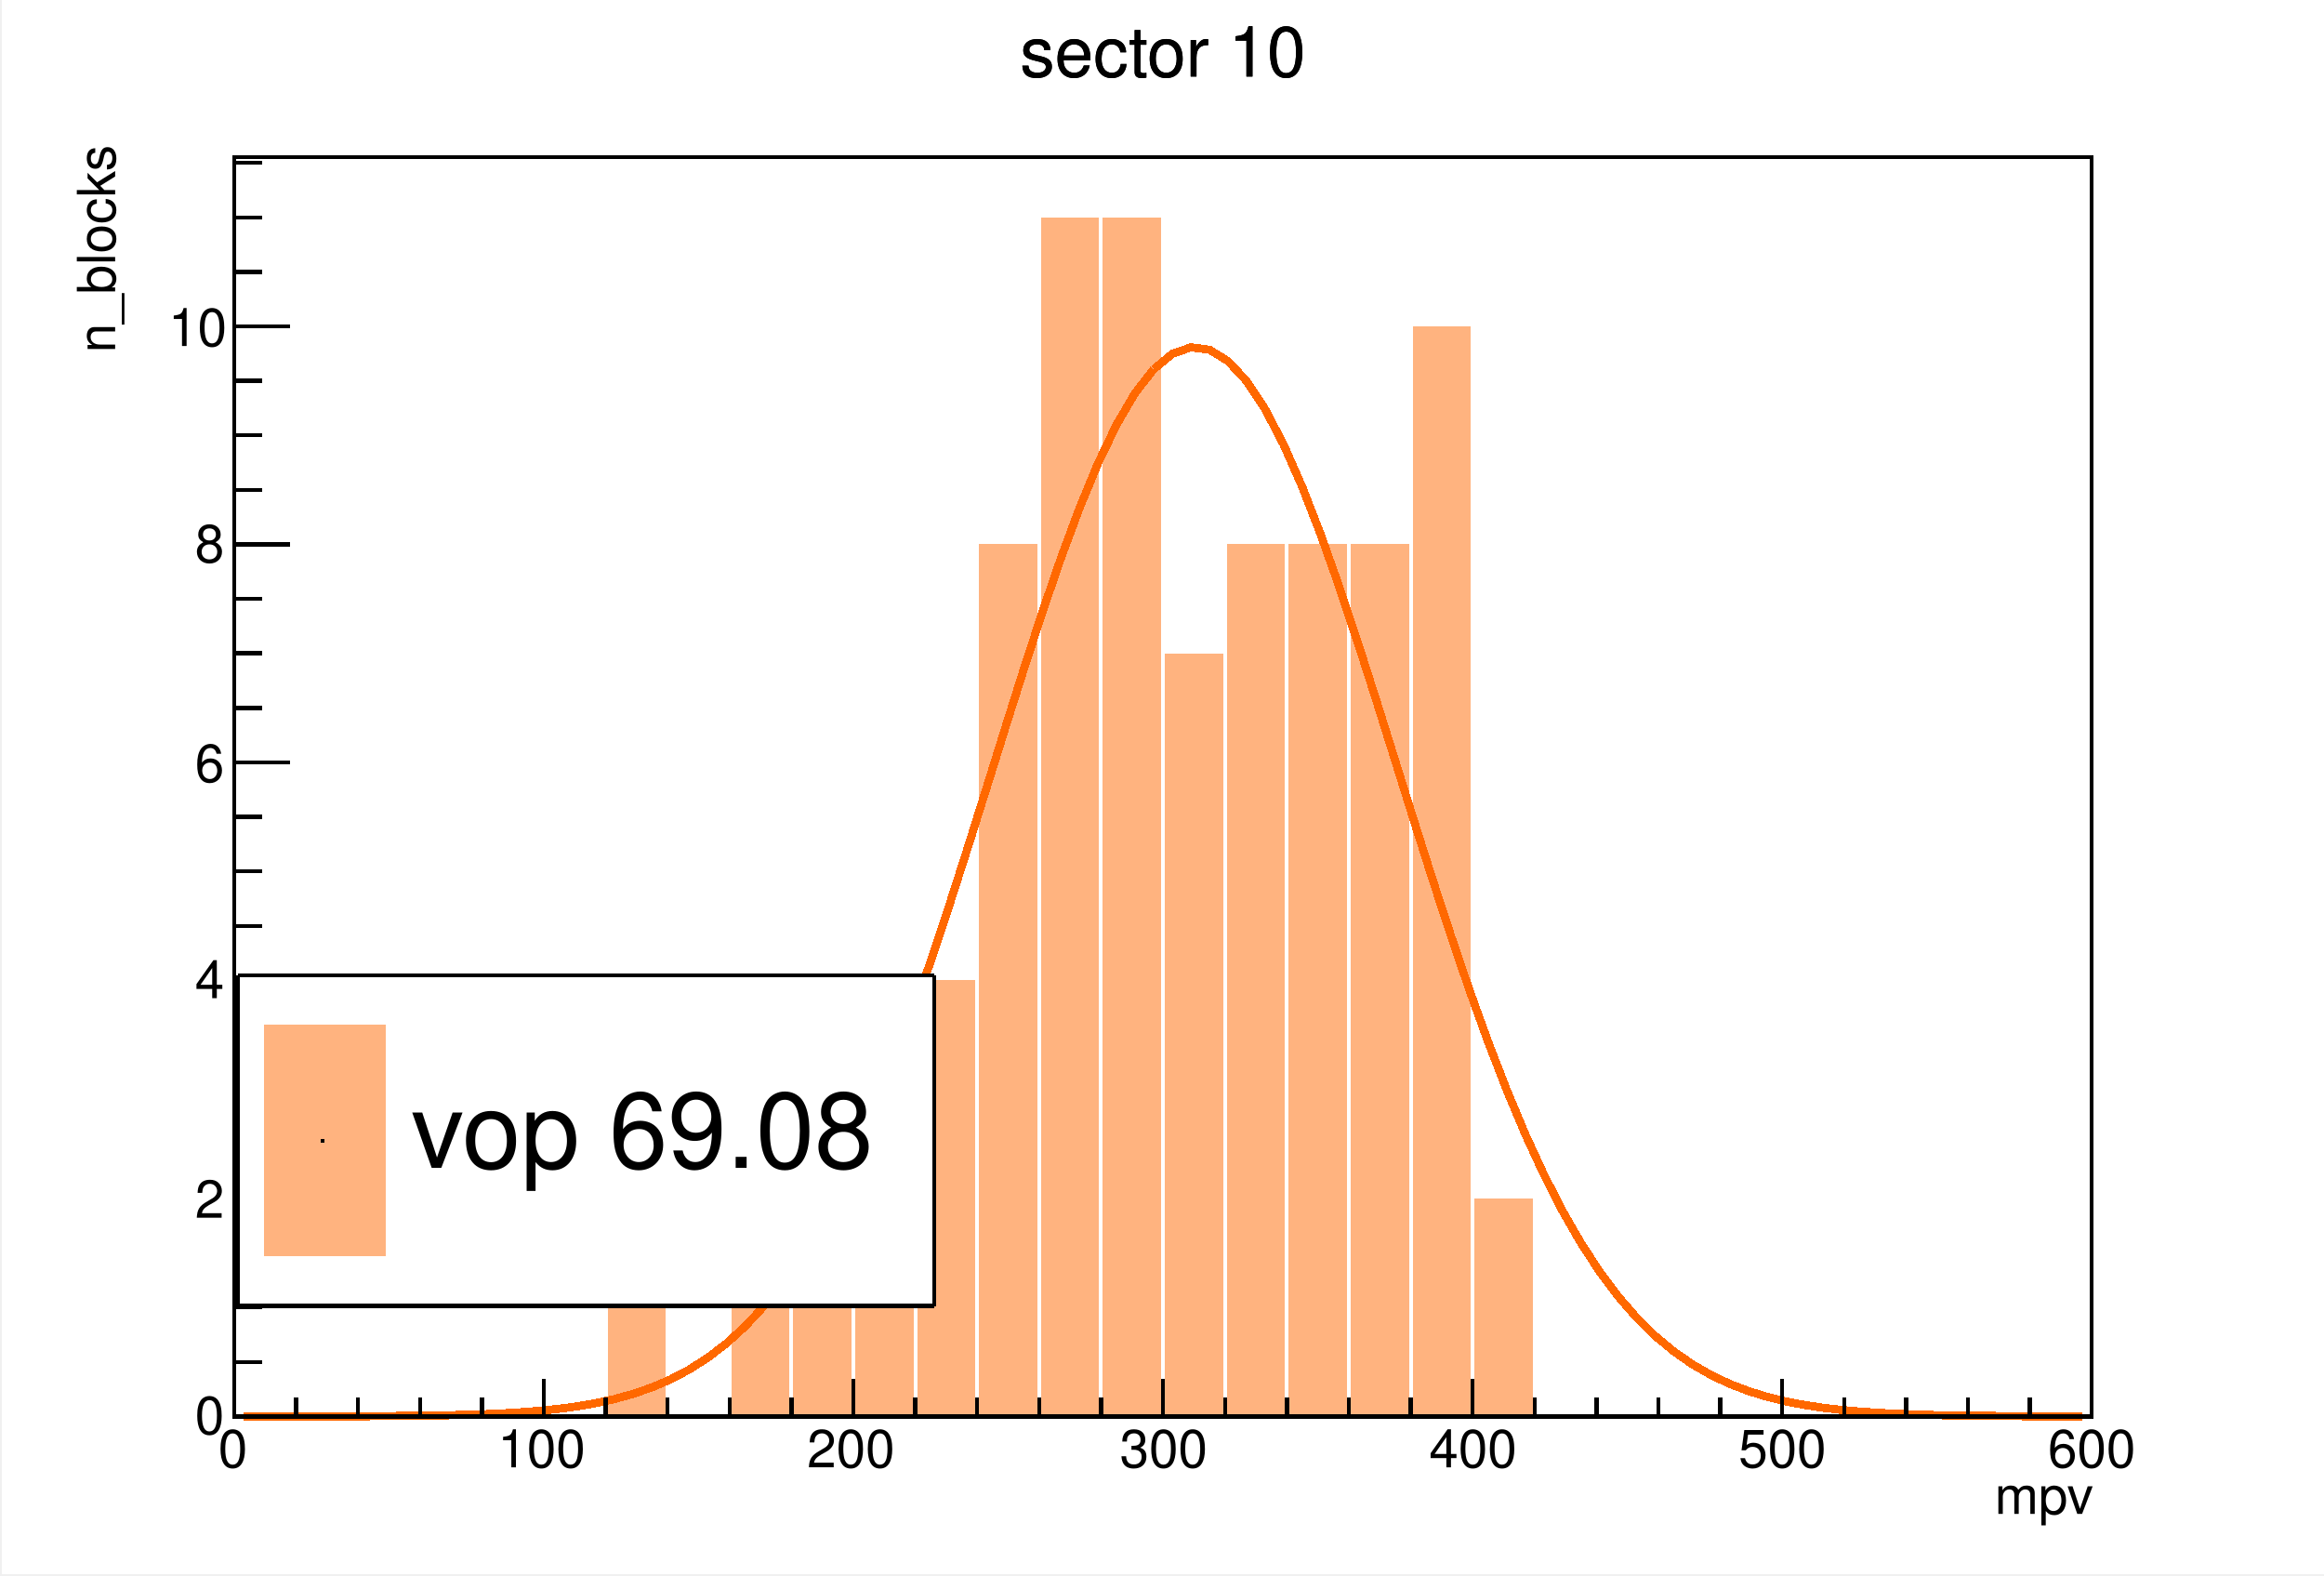
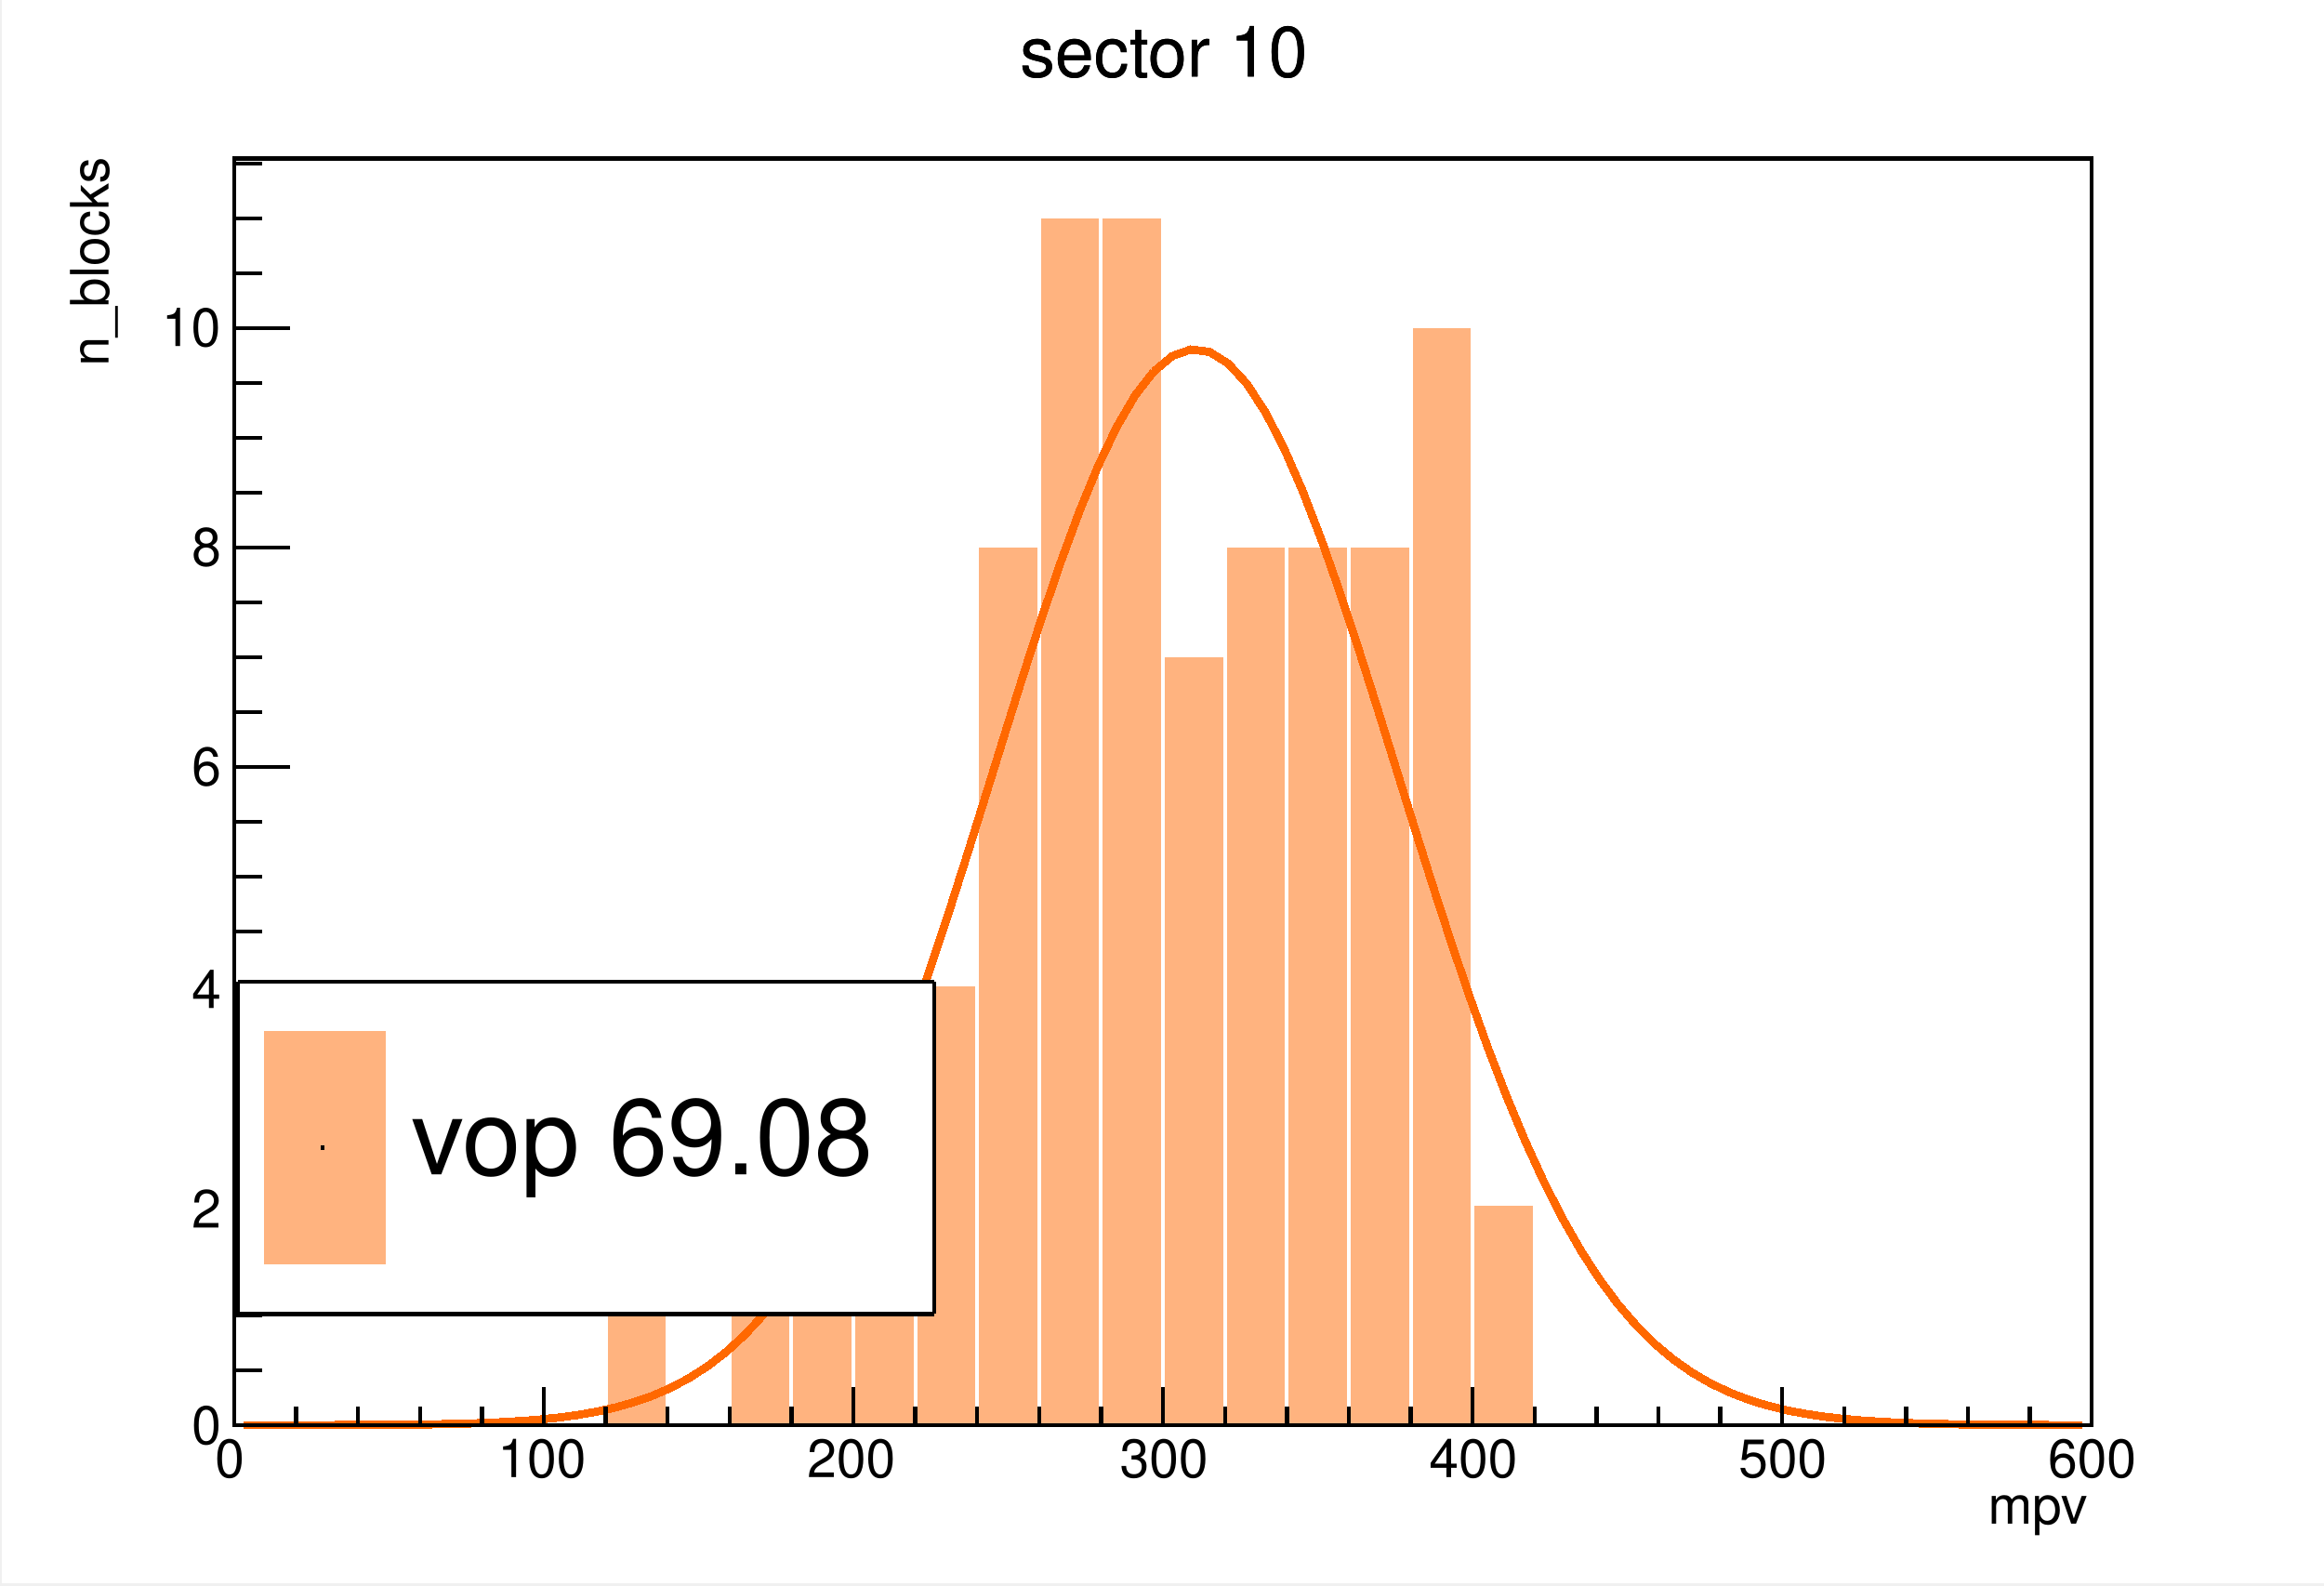
- <svg xmlns="http://www.w3.org/2000/svg" width="567.429" height="384.68" viewBox="0 0 567.429 384.68" shape-rendering="crispEdges">
+ <svg xmlns="http://www.w3.org/2000/svg" width="567.429" height="387.116" viewBox="0 0 567.429 387.116" shape-rendering="crispEdges">
  <defs>
</defs>
-   <rect x="0.5" y="0" width="566.929" height="384.18" fill="white" />
-   <rect x="57.193" y="38.418" width="453.543" height="307.344" fill="white" />
-   <rect x="57.193" y="38.418" width="453.543" height="307.344" fill="none" stroke="black" />
-   <path d="M57.193,345.762h 453.543" fill="none" stroke="#000099" />
-   <path d="M57.193,345.762h 453.543" fill="none" stroke="black" />
-   <path d="M57.193,336.541v 9.22" fill="none" stroke="black" />
-   <path d="M72.311,341.152v 4.61" fill="none" stroke="black" />
-   <path d="M87.429,341.152v 4.61" fill="none" stroke="black" />
-   <path d="M102.547,341.152v 4.61" fill="none" stroke="black" />
-   <path d="M117.665,341.152v 4.61" fill="none" stroke="black" />
-   <path d="M132.783,336.541v 9.22" fill="none" stroke="black" />
-   <path d="M147.902,341.152v 4.61" fill="none" stroke="black" />
-   <path d="M163.02,341.152v 4.61" fill="none" stroke="black" />
-   <path d="M178.138,341.152v 4.61" fill="none" stroke="black" />
-   <path d="M193.256,341.152v 4.61" fill="none" stroke="black" />
-   <path d="M208.374,336.541v 9.22" fill="none" stroke="black" />
-   <path d="M223.492,341.152v 4.61" fill="none" stroke="black" />
-   <path d="M238.61,341.152v 4.61" fill="none" stroke="black" />
-   <path d="M253.728,341.152v 4.61" fill="none" stroke="black" />
-   <path d="M268.846,341.152v 4.61" fill="none" stroke="black" />
-   <path d="M283.965,336.541v 9.22" fill="none" stroke="black" />
-   <path d="M299.083,341.152v 4.61" fill="none" stroke="black" />
-   <path d="M314.201,341.152v 4.61" fill="none" stroke="black" />
-   <path d="M329.319,341.152v 4.61" fill="none" stroke="black" />
-   <path d="M344.437,341.152v 4.61" fill="none" stroke="black" />
-   <path d="M359.555,336.541v 9.22" fill="none" stroke="black" />
-   <path d="M374.673,341.152v 4.61" fill="none" stroke="black" />
-   <path d="M389.791,341.152v 4.61" fill="none" stroke="black" />
-   <path d="M404.909,341.152v 4.61" fill="none" stroke="black" />
-   <path d="M420.028,341.152v 4.61" fill="none" stroke="black" />
-   <path d="M435.146,336.541v 9.22" fill="none" stroke="black" />
-   <path d="M450.264,341.152v 4.61" fill="none" stroke="black" />
-   <path d="M465.382,341.152v 4.61" fill="none" stroke="black" />
-   <path d="M480.5,341.152v 4.61" fill="none" stroke="black" />
-   <path d="M495.618,341.152v 4.61" fill="none" stroke="black" />
-   <path d="M510.736,336.541v 9.22" fill="none" stroke="black" />
-   <text xml:space="preserve" x="53.294" y="358.189" fill="black" font-size="12.836" font-family="Helvetica">0</text>
-   <text xml:space="preserve" x="121.521" y="358.189" fill="black" font-size="12.836" font-family="Helvetica">100</text>
-   <text xml:space="preserve" x="197.057" y="358.189" fill="black" font-size="12.836" font-family="Helvetica">200</text>
-   <text xml:space="preserve" x="273.406" y="358.189" fill="black" font-size="12.836" font-family="Helvetica">300</text>
-   <text xml:space="preserve" x="348.942" y="358.189" fill="black" font-size="12.836" font-family="Helvetica">400</text>
-   <text xml:space="preserve" x="424.479" y="358.189" fill="black" font-size="12.836" font-family="Helvetica">500</text>
-   <text xml:space="preserve" x="500.015" y="358.189" fill="black" font-size="12.836" font-family="Helvetica">600</text>
-   <text xml:space="preserve" x="487.019" y="369.56" fill="black" font-size="12.836" font-family="Helvetica">mpv</text>
-   <path d="M57.193,345.762v -307.344" fill="none" stroke="black" />
-   <path d="M70.799,345.762h -13.606" fill="none" stroke="black" />
-   <path d="M63.996,332.457h -6.803" fill="none" stroke="black" />
-   <path d="M63.996,319.152h -6.803" fill="none" stroke="black" />
-   <path d="M63.996,305.847h -6.803" fill="none" stroke="black" />
-   <path d="M70.799,292.542h -13.606" fill="none" stroke="black" />
-   <path d="M63.996,279.237h -6.803" fill="none" stroke="black" />
-   <path d="M63.996,265.932h -6.803" fill="none" stroke="black" />
-   <path d="M63.996,252.627h -6.803" fill="none" stroke="black" />
-   <path d="M70.799,239.322h -13.606" fill="none" stroke="black" />
-   <path d="M63.996,226.017h -6.803" fill="none" stroke="black" />
-   <path d="M63.996,212.713h -6.803" fill="none" stroke="black" />
-   <path d="M63.996,199.408h -6.803" fill="none" stroke="black" />
-   <path d="M70.799,186.103h -13.606" fill="none" stroke="black" />
-   <path d="M63.996,172.798h -6.803" fill="none" stroke="black" />
-   <path d="M63.996,159.493h -6.803" fill="none" stroke="black" />
-   <path d="M63.996,146.188h -6.803" fill="none" stroke="black" />
-   <path d="M70.799,132.883h -13.606" fill="none" stroke="black" />
-   <path d="M63.996,119.578h -6.803" fill="none" stroke="black" />
-   <path d="M63.996,106.273h -6.803" fill="none" stroke="black" />
-   <path d="M63.996,92.968h -6.803" fill="none" stroke="black" />
-   <path d="M70.799,79.663h -13.606" fill="none" stroke="black" />
-   <path d="M70.799,79.663h -13.606" fill="none" stroke="black" />
-   <path d="M63.996,66.358h -6.803" fill="none" stroke="black" />
-   <path d="M63.996,53.053h -6.803" fill="none" stroke="black" />
-   <path d="M63.996,39.748h -6.803" fill="none" stroke="black" />
-   <text xml:space="preserve" x="47.609" y="350.067" fill="black" font-size="12.836" font-family="Helvetica">0</text>
-   <text xml:space="preserve" x="47.609" y="297.272" fill="black" font-size="12.836" font-family="Helvetica">2</text>
-   <text xml:space="preserve" x="47.609" y="243.666" fill="black" font-size="12.836" font-family="Helvetica">4</text>
-   <text xml:space="preserve" x="47.609" y="190.872" fill="black" font-size="12.836" font-family="Helvetica">6</text>
-   <text xml:space="preserve" x="47.609" y="137.265" fill="black" font-size="12.836" font-family="Helvetica">8</text>
-   <text xml:space="preserve" x="41.111" y="84.471" fill="black" font-size="12.836" font-family="Helvetica">10</text>
-   <g transform="rotate(-90,28.1155,86.0953)">
-     <text xml:space="preserve" x="28.116" y="86.095" fill="black" font-size="12.836" font-family="Helvetica">n_blocks</text>
+   <rect x="0.5" y="0" width="566.929" height="386.616" fill="white" />
+   <rect x="57.193" y="38.662" width="453.543" height="309.293" fill="white" />
+   <rect x="57.193" y="38.662" width="453.543" height="309.293" fill="none" stroke="black" />
+   <path d="M57.193,347.955h 453.543" fill="none" stroke="#000099" />
+   <path d="M57.193,347.955h 453.543" fill="none" stroke="black" />
+   <path d="M57.193,338.676v 9.279" fill="none" stroke="black" />
+   <path d="M72.311,343.315v 4.639" fill="none" stroke="black" />
+   <path d="M87.429,343.315v 4.639" fill="none" stroke="black" />
+   <path d="M102.547,343.315v 4.639" fill="none" stroke="black" />
+   <path d="M117.665,343.315v 4.639" fill="none" stroke="black" />
+   <path d="M132.783,338.676v 9.279" fill="none" stroke="black" />
+   <path d="M147.902,343.315v 4.639" fill="none" stroke="black" />
+   <path d="M163.02,343.315v 4.639" fill="none" stroke="black" />
+   <path d="M178.138,343.315v 4.639" fill="none" stroke="black" />
+   <path d="M193.256,343.315v 4.639" fill="none" stroke="black" />
+   <path d="M208.374,338.676v 9.279" fill="none" stroke="black" />
+   <path d="M223.492,343.315v 4.639" fill="none" stroke="black" />
+   <path d="M238.61,343.315v 4.639" fill="none" stroke="black" />
+   <path d="M253.728,343.315v 4.639" fill="none" stroke="black" />
+   <path d="M268.846,343.315v 4.639" fill="none" stroke="black" />
+   <path d="M283.965,338.676v 9.279" fill="none" stroke="black" />
+   <path d="M299.083,343.315v 4.639" fill="none" stroke="black" />
+   <path d="M314.201,343.315v 4.639" fill="none" stroke="black" />
+   <path d="M329.319,343.315v 4.639" fill="none" stroke="black" />
+   <path d="M344.437,343.315v 4.639" fill="none" stroke="black" />
+   <path d="M359.555,338.676v 9.279" fill="none" stroke="black" />
+   <path d="M374.673,343.315v 4.639" fill="none" stroke="black" />
+   <path d="M389.791,343.315v 4.639" fill="none" stroke="black" />
+   <path d="M404.909,343.315v 4.639" fill="none" stroke="black" />
+   <path d="M420.028,343.315v 4.639" fill="none" stroke="black" />
+   <path d="M435.146,338.676v 9.279" fill="none" stroke="black" />
+   <path d="M450.264,343.315v 4.639" fill="none" stroke="black" />
+   <path d="M465.382,343.315v 4.639" fill="none" stroke="black" />
+   <path d="M480.5,343.315v 4.639" fill="none" stroke="black" />
+   <path d="M495.618,343.315v 4.639" fill="none" stroke="black" />
+   <path d="M510.736,338.676v 9.279" fill="none" stroke="black" />
+   <text xml:space="preserve" x="52.482" y="360.625" fill="black" font-size="12.914" font-family="Helvetica">0</text>
+   <text xml:space="preserve" x="121.521" y="360.625" fill="black" font-size="12.914" font-family="Helvetica">100</text>
+   <text xml:space="preserve" x="197.057" y="360.625" fill="black" font-size="12.914" font-family="Helvetica">200</text>
+   <text xml:space="preserve" x="273.406" y="360.625" fill="black" font-size="12.914" font-family="Helvetica">300</text>
+   <text xml:space="preserve" x="348.942" y="360.625" fill="black" font-size="12.914" font-family="Helvetica">400</text>
+   <text xml:space="preserve" x="424.479" y="360.625" fill="black" font-size="12.914" font-family="Helvetica">500</text>
+   <text xml:space="preserve" x="500.015" y="360.625" fill="black" font-size="12.914" font-family="Helvetica">600</text>
+   <text xml:space="preserve" x="485.395" y="371.996" fill="black" font-size="12.914" font-family="Helvetica">mpv</text>
+   <path d="M57.193,347.955v -309.293" fill="none" stroke="black" />
+   <path d="M70.799,347.955h -13.606" fill="none" stroke="black" />
+   <path d="M63.996,334.565h -6.803" fill="none" stroke="black" />
+   <path d="M63.996,321.176h -6.803" fill="none" stroke="black" />
+   <path d="M63.996,307.787h -6.803" fill="none" stroke="black" />
+   <path d="M70.799,294.398h -13.606" fill="none" stroke="black" />
+   <path d="M63.996,281.008h -6.803" fill="none" stroke="black" />
+   <path d="M63.996,267.619h -6.803" fill="none" stroke="black" />
+   <path d="M63.996,254.23h -6.803" fill="none" stroke="black" />
+   <path d="M70.799,240.84h -13.606" fill="none" stroke="black" />
+   <path d="M63.996,227.451h -6.803" fill="none" stroke="black" />
+   <path d="M63.996,214.062h -6.803" fill="none" stroke="black" />
+   <path d="M63.996,200.672h -6.803" fill="none" stroke="black" />
+   <path d="M70.799,187.283h -13.606" fill="none" stroke="black" />
+   <path d="M63.996,173.894h -6.803" fill="none" stroke="black" />
+   <path d="M63.996,160.504h -6.803" fill="none" stroke="black" />
+   <path d="M63.996,147.115h -6.803" fill="none" stroke="black" />
+   <path d="M70.799,133.726h -13.606" fill="none" stroke="black" />
+   <path d="M63.996,120.336h -6.803" fill="none" stroke="black" />
+   <path d="M63.996,106.947h -6.803" fill="none" stroke="black" />
+   <path d="M63.996,93.558h -6.803" fill="none" stroke="black" />
+   <path d="M70.799,80.168h -13.606" fill="none" stroke="black" />
+   <path d="M70.799,80.168h -13.606" fill="none" stroke="black" />
+   <path d="M63.996,66.779h -6.803" fill="none" stroke="black" />
+   <path d="M63.996,53.39h -6.803" fill="none" stroke="black" />
+   <path d="M63.996,40.001h -6.803" fill="none" stroke="black" />
+   <text xml:space="preserve" x="46.797" y="352.503" fill="black" font-size="12.914" font-family="Helvetica">0</text>
+   <text xml:space="preserve" x="46.797" y="299.709" fill="black" font-size="12.914" font-family="Helvetica">2</text>
+   <text xml:space="preserve" x="46.797" y="246.102" fill="black" font-size="12.914" font-family="Helvetica">4</text>
+   <text xml:space="preserve" x="46.797" y="191.684" fill="black" font-size="12.914" font-family="Helvetica">6</text>
+   <text xml:space="preserve" x="46.797" y="138.077" fill="black" font-size="12.914" font-family="Helvetica">8</text>
+   <text xml:space="preserve" x="39.486" y="84.471" fill="black" font-size="12.914" font-family="Helvetica">10</text>
+   <g transform="rotate(-90,26.491,89.3441)">
+     <text xml:space="preserve" x="26.491" y="89.344" fill="black" font-size="12.914" font-family="Helvetica">n_blocks</text>
  </g>
-   <text xml:space="preserve" x="249.039" y="18.681" fill="black" font-size="16.977" font-family="Helvetica">sector 10</text>
-   <rect x="57.647" y="345.762" width="14.211" height="0" fill="#ff6800" fill-opacity="0.50" stroke-opacity="0.50" />
-   <rect x="72.765" y="345.762" width="14.211" height="0" fill="#ff6800" fill-opacity="0.50" stroke-opacity="0.50" />
-   <rect x="87.883" y="345.762" width="14.211" height="0" fill="#ff6800" fill-opacity="0.50" stroke-opacity="0.50" />
-   <rect x="103.001" y="345.762" width="14.211" height="0" fill="#ff6800" fill-opacity="0.50" stroke-opacity="0.50" />
-   <rect x="118.119" y="345.762" width="14.211" height="0" fill="#ff6800" fill-opacity="0.50" stroke-opacity="0.50" />
-   <rect x="133.237" y="345.762" width="14.211" height="0" fill="#ff6800" fill-opacity="0.50" stroke-opacity="0.50" />
-   <rect x="148.355" y="319.152" width="14.211" height="26.61" fill="#ff6800" fill-opacity="0.50" stroke-opacity="0.50" />
-   <rect x="163.473" y="345.762" width="14.211" height="0" fill="#ff6800" fill-opacity="0.50" stroke-opacity="0.50" />
-   <rect x="178.591" y="319.152" width="14.211" height="26.61" fill="#ff6800" fill-opacity="0.50" stroke-opacity="0.50" />
-   <rect x="193.709" y="319.152" width="14.211" height="26.61" fill="#ff6800" fill-opacity="0.50" stroke-opacity="0.50" />
-   <rect x="208.828" y="239.322" width="14.211" height="106.439" fill="#ff6800" fill-opacity="0.50" stroke-opacity="0.50" />
-   <rect x="223.946" y="239.322" width="14.211" height="106.439" fill="#ff6800" fill-opacity="0.50" stroke-opacity="0.50" />
-   <rect x="239.064" y="132.883" width="14.211" height="212.879" fill="#ff6800" fill-opacity="0.50" stroke-opacity="0.50" />
-   <rect x="254.182" y="53.053" width="14.211" height="292.708" fill="#ff6800" fill-opacity="0.50" stroke-opacity="0.50" />
-   <rect x="269.3" y="53.053" width="14.211" height="292.708" fill="#ff6800" fill-opacity="0.50" stroke-opacity="0.50" />
-   <rect x="284.418" y="159.493" width="14.211" height="186.269" fill="#ff6800" fill-opacity="0.50" stroke-opacity="0.50" />
-   <rect x="299.536" y="132.883" width="14.211" height="212.879" fill="#ff6800" fill-opacity="0.50" stroke-opacity="0.50" />
-   <rect x="314.654" y="132.883" width="14.211" height="212.879" fill="#ff6800" fill-opacity="0.50" stroke-opacity="0.50" />
-   <rect x="329.772" y="132.883" width="14.211" height="212.879" fill="#ff6800" fill-opacity="0.50" stroke-opacity="0.50" />
-   <rect x="344.891" y="79.663" width="14.211" height="266.099" fill="#ff6800" fill-opacity="0.50" stroke-opacity="0.50" />
-   <rect x="360.009" y="292.542" width="14.211" height="53.22" fill="#ff6800" fill-opacity="0.50" stroke-opacity="0.50" />
-   <rect x="375.127" y="345.762" width="14.211" height="0" fill="#ff6800" fill-opacity="0.50" stroke-opacity="0.50" />
-   <rect x="390.245" y="345.762" width="14.211" height="0" fill="#ff6800" fill-opacity="0.50" stroke-opacity="0.50" />
-   <rect x="405.363" y="345.762" width="14.211" height="0" fill="#ff6800" fill-opacity="0.50" stroke-opacity="0.50" />
-   <rect x="420.481" y="345.762" width="14.211" height="0" fill="#ff6800" fill-opacity="0.50" stroke-opacity="0.50" />
-   <rect x="435.599" y="345.762" width="14.211" height="0" fill="#ff6800" fill-opacity="0.50" stroke-opacity="0.50" />
-   <rect x="450.717" y="345.762" width="14.211" height="0" fill="#ff6800" fill-opacity="0.50" stroke-opacity="0.50" />
-   <rect x="465.835" y="345.762" width="14.211" height="0" fill="#ff6800" fill-opacity="0.50" stroke-opacity="0.50" />
-   <rect x="480.954" y="345.762" width="14.211" height="0" fill="#ff6800" fill-opacity="0.50" stroke-opacity="0.50" />
-   <rect x="496.072" y="345.762" width="14.211" height="0" fill="#ff6800" fill-opacity="0.50" stroke-opacity="0.50" />
-   <path d="M59.461,345.762h 18.142l 4.535, -0.032l 4.535, -0.015l 4.535, -0.021l 4.535, -0.03l 4.535, -0.043l 4.535, -0.06l 4.535, -0.083l 4.535, -0.113l 4.535, -0.153l 4.535, -0.206l 4.535,  -0.275l 4.535, -0.362l 4.535, -0.474l 4.535, -0.614l 4.535, -0.789l 4.535, -1.003l 4.535, -1.264l 4.535, -1.578l 4.535, -1.951l 4.535, -2.389l 4.535, -2.896l 4.535, -3.478l 4.535, -4.134l 4.535,  -4.866l 4.535, -5.669l 4.535, -6.536l 4.535, -7.456l 4.535, -8.416l 4.535, -9.394l 4.535, -10.369l 4.535, -11.313l 4.535, -12.196l 4.535, -12.984l 4.535, -13.645l 4.535, -14.143l 4.535, -14.446l 4.535,  -14.526l 4.535, -14.358l 4.535, -13.924l 4.535, -13.214l 4.535, -12.227l 4.535, -10.971l 4.535, -9.464l 4.535, -7.733l 4.535, -5.815" fill="none" stroke="#ff6800" stroke-width="2" />
-   <path d="M281.697,90.131l 4.535, -3.754l 4.535, -1.599l 4.535, 0.596l 4.535, 2.776l 4.535, 4.887l 4.535, 6.876l 4.535, 8.697l 4.535, 10.311l 4.535, 11.684l 4.535, 12.796l 4.535, 13.633l 4.535, 14.193l  4.535, 14.481l 4.535, 14.512l 4.535, 14.308l 4.535, 13.895l 4.535, 13.305l 4.535, 12.571l 4.535, 11.727l 4.535, 10.807l 4.535, 9.843l 4.535, 8.862l 4.535, 7.892l 4.535, 6.951l 4.535, 6.058l 4.535, 5.225l  4.535, 4.46l 4.535, 3.769l 4.535, 3.153l 4.535, 2.612l 4.535, 2.143l 4.535, 1.741l 4.535, 1.401l 4.535, 1.117l 4.535, 0.882l 4.535, 0.69l 4.535, 0.534l 4.535, 0.41l 4.535, 0.312l 4.535,  0.235l 4.535, 0.176l 4.535, 0.13l 4.535, 0.095l 4.535, 0.069l 4.535, 0.05l 4.535, 0.036l 4.535, 0.025l 4.535, 0.018l 4.535, 0.038" fill="none" stroke="#ff6800" stroke-width="2" />
-   <path d="M503.933,345.762h 4.535" fill="none" stroke="#ff6800" stroke-width="2" />
-   <path d="M57.193,345.762h 453.543" fill="none" stroke="black" />
-   <path d="M57.193,336.541v 9.22" fill="none" stroke="black" />
-   <path d="M72.311,341.152v 4.61" fill="none" stroke="black" />
-   <path d="M87.429,341.152v 4.61" fill="none" stroke="black" />
-   <path d="M102.547,341.152v 4.61" fill="none" stroke="black" />
-   <path d="M117.665,341.152v 4.61" fill="none" stroke="black" />
-   <path d="M132.783,336.541v 9.22" fill="none" stroke="black" />
-   <path d="M147.902,341.152v 4.61" fill="none" stroke="black" />
-   <path d="M163.02,341.152v 4.61" fill="none" stroke="black" />
-   <path d="M178.138,341.152v 4.61" fill="none" stroke="black" />
-   <path d="M193.256,341.152v 4.61" fill="none" stroke="black" />
-   <path d="M208.374,336.541v 9.22" fill="none" stroke="black" />
-   <path d="M223.492,341.152v 4.61" fill="none" stroke="black" />
-   <path d="M238.61,341.152v 4.61" fill="none" stroke="black" />
-   <path d="M253.728,341.152v 4.61" fill="none" stroke="black" />
-   <path d="M268.846,341.152v 4.61" fill="none" stroke="black" />
-   <path d="M283.965,336.541v 9.22" fill="none" stroke="black" />
-   <path d="M299.083,341.152v 4.61" fill="none" stroke="black" />
-   <path d="M314.201,341.152v 4.61" fill="none" stroke="black" />
-   <path d="M329.319,341.152v 4.61" fill="none" stroke="black" />
-   <path d="M344.437,341.152v 4.61" fill="none" stroke="black" />
-   <path d="M359.555,336.541v 9.22" fill="none" stroke="black" />
-   <path d="M374.673,341.152v 4.61" fill="none" stroke="black" />
-   <path d="M389.791,341.152v 4.61" fill="none" stroke="black" />
-   <path d="M404.909,341.152v 4.61" fill="none" stroke="black" />
-   <path d="M420.028,341.152v 4.61" fill="none" stroke="black" />
-   <path d="M435.146,336.541v 9.22" fill="none" stroke="black" />
-   <path d="M450.264,341.152v 4.61" fill="none" stroke="black" />
-   <path d="M465.382,341.152v 4.61" fill="none" stroke="black" />
-   <path d="M480.5,341.152v 4.61" fill="none" stroke="black" />
-   <path d="M495.618,341.152v 4.61" fill="none" stroke="black" />
-   <path d="M510.736,336.541v 9.22" fill="none" stroke="black" />
-   <path d="M57.193,345.762v -307.344" fill="none" stroke="black" />
-   <path d="M70.799,345.762h -13.606" fill="none" stroke="black" />
-   <path d="M63.996,332.457h -6.803" fill="none" stroke="black" />
-   <path d="M63.996,319.152h -6.803" fill="none" stroke="black" />
-   <path d="M63.996,305.847h -6.803" fill="none" stroke="black" />
-   <path d="M70.799,292.542h -13.606" fill="none" stroke="black" />
-   <path d="M63.996,279.237h -6.803" fill="none" stroke="black" />
-   <path d="M63.996,265.932h -6.803" fill="none" stroke="black" />
-   <path d="M63.996,252.627h -6.803" fill="none" stroke="black" />
-   <path d="M70.799,239.322h -13.606" fill="none" stroke="black" />
-   <path d="M63.996,226.017h -6.803" fill="none" stroke="black" />
-   <path d="M63.996,212.713h -6.803" fill="none" stroke="black" />
-   <path d="M63.996,199.408h -6.803" fill="none" stroke="black" />
-   <path d="M70.799,186.103h -13.606" fill="none" stroke="black" />
-   <path d="M63.996,172.798h -6.803" fill="none" stroke="black" />
-   <path d="M63.996,159.493h -6.803" fill="none" stroke="black" />
-   <path d="M63.996,146.188h -6.803" fill="none" stroke="black" />
-   <path d="M70.799,132.883h -13.606" fill="none" stroke="black" />
-   <path d="M63.996,119.578h -6.803" fill="none" stroke="black" />
-   <path d="M63.996,106.273h -6.803" fill="none" stroke="black" />
-   <path d="M63.996,92.968h -6.803" fill="none" stroke="black" />
-   <path d="M70.799,79.663h -13.606" fill="none" stroke="black" />
-   <path d="M70.799,79.663h -13.606" fill="none" stroke="black" />
-   <path d="M63.996,66.358h -6.803" fill="none" stroke="black" />
-   <path d="M63.996,53.053h -6.803" fill="none" stroke="black" />
-   <path d="M63.996,39.748h -6.803" fill="none" stroke="black" />
-   <rect x="58.014" y="238.11" width="170.079" height="80.678" fill="white" />
-   <path d="M58.014,318.787h 170.079" fill="none" stroke="black" />
-   <path d="M228.093,318.787v -80.678" fill="none" stroke="black" />
-   <path d="M228.093,238.11h -170.079" fill="none" stroke="black" />
-   <path d="M58.014,238.11v 80.678" fill="none" stroke="black" />
-   <text xml:space="preserve" x="100.403" y="285.089" fill="black" font-size="25.785" font-family="Helvetica">vop 69.08</text>
-   <path d="M64.392,306.686h 29.764v -56.474h -29.764z" fill="#ff6800" fill-opacity="0.50" stroke-opacity="0.50" />
-   <path d="M64.392,278.449h 29.764" fill="none" stroke="#ff6800" fill-opacity="0.00" stroke-opacity="0.00" />
+   <text xml:space="preserve" x="249.039" y="18.681" fill="black" font-size="17.082" font-family="Helvetica">sector 10</text>
+   <rect x="57.647" y="347.955" width="14.211" height="0" fill="#ff6800" fill-opacity="0.50" stroke-opacity="0.50" />
+   <rect x="72.765" y="347.955" width="14.211" height="0" fill="#ff6800" fill-opacity="0.50" stroke-opacity="0.50" />
+   <rect x="87.883" y="347.955" width="14.211" height="0" fill="#ff6800" fill-opacity="0.50" stroke-opacity="0.50" />
+   <rect x="103.001" y="347.955" width="14.211" height="0" fill="#ff6800" fill-opacity="0.50" stroke-opacity="0.50" />
+   <rect x="118.119" y="347.955" width="14.211" height="0" fill="#ff6800" fill-opacity="0.50" stroke-opacity="0.50" />
+   <rect x="133.237" y="347.955" width="14.211" height="0" fill="#ff6800" fill-opacity="0.50" stroke-opacity="0.50" />
+   <rect x="148.355" y="321.176" width="14.211" height="26.779" fill="#ff6800" fill-opacity="0.50" stroke-opacity="0.50" />
+   <rect x="163.473" y="347.955" width="14.211" height="0" fill="#ff6800" fill-opacity="0.50" stroke-opacity="0.50" />
+   <rect x="178.591" y="321.176" width="14.211" height="26.779" fill="#ff6800" fill-opacity="0.50" stroke-opacity="0.50" />
+   <rect x="193.709" y="321.176" width="14.211" height="26.779" fill="#ff6800" fill-opacity="0.50" stroke-opacity="0.50" />
+   <rect x="208.828" y="240.84" width="14.211" height="107.115" fill="#ff6800" fill-opacity="0.50" stroke-opacity="0.50" />
+   <rect x="223.946" y="240.84" width="14.211" height="107.115" fill="#ff6800" fill-opacity="0.50" stroke-opacity="0.50" />
+   <rect x="239.064" y="133.726" width="14.211" height="214.229" fill="#ff6800" fill-opacity="0.50" stroke-opacity="0.50" />
+   <rect x="254.182" y="53.39" width="14.211" height="294.565" fill="#ff6800" fill-opacity="0.50" stroke-opacity="0.50" />
+   <rect x="269.3" y="53.39" width="14.211" height="294.565" fill="#ff6800" fill-opacity="0.50" stroke-opacity="0.50" />
+   <rect x="284.418" y="160.504" width="14.211" height="187.45" fill="#ff6800" fill-opacity="0.50" stroke-opacity="0.50" />
+   <rect x="299.536" y="133.726" width="14.211" height="214.229" fill="#ff6800" fill-opacity="0.50" stroke-opacity="0.50" />
+   <rect x="314.654" y="133.726" width="14.211" height="214.229" fill="#ff6800" fill-opacity="0.50" stroke-opacity="0.50" />
+   <rect x="329.772" y="133.726" width="14.211" height="214.229" fill="#ff6800" fill-opacity="0.50" stroke-opacity="0.50" />
+   <rect x="344.891" y="80.168" width="14.211" height="267.786" fill="#ff6800" fill-opacity="0.50" stroke-opacity="0.50" />
+   <rect x="360.009" y="294.398" width="14.211" height="53.557" fill="#ff6800" fill-opacity="0.50" stroke-opacity="0.50" />
+   <rect x="375.127" y="347.955" width="14.211" height="0" fill="#ff6800" fill-opacity="0.50" stroke-opacity="0.50" />
+   <rect x="390.245" y="347.955" width="14.211" height="0" fill="#ff6800" fill-opacity="0.50" stroke-opacity="0.50" />
+   <rect x="405.363" y="347.955" width="14.211" height="0" fill="#ff6800" fill-opacity="0.50" stroke-opacity="0.50" />
+   <rect x="420.481" y="347.955" width="14.211" height="0" fill="#ff6800" fill-opacity="0.50" stroke-opacity="0.50" />
+   <rect x="435.599" y="347.955" width="14.211" height="0" fill="#ff6800" fill-opacity="0.50" stroke-opacity="0.50" />
+   <rect x="450.717" y="347.955" width="14.211" height="0" fill="#ff6800" fill-opacity="0.50" stroke-opacity="0.50" />
+   <rect x="465.835" y="347.955" width="14.211" height="0" fill="#ff6800" fill-opacity="0.50" stroke-opacity="0.50" />
+   <rect x="480.954" y="347.955" width="14.211" height="0" fill="#ff6800" fill-opacity="0.50" stroke-opacity="0.50" />
+   <rect x="496.072" y="347.955" width="14.211" height="0" fill="#ff6800" fill-opacity="0.50" stroke-opacity="0.50" />
+   <path d="M59.461,347.955h 18.142l 4.535, -0.032l 4.535, -0.015l 4.535, -0.022l 4.535, -0.031l 4.535, -0.043l 4.535, -0.06l 4.535, -0.083l 4.535, -0.114l 4.535, -0.154l 4.535, -0.207l 4.535,  -0.276l 4.535, -0.365l 4.535, -0.477l 4.535, -0.618l 4.535, -0.794l 4.535, -1.01l 4.535, -1.272l 4.535, -1.588l 4.535, -1.963l 4.535, -2.404l 4.535, -2.915l 4.535, -3.5l 4.535, -4.161l 4.535,  -4.897l 4.535, -5.705l 4.535, -6.577l 4.535, -7.504l 4.535, -8.469l 4.535, -9.454l 4.535, -10.435l 4.535, -11.385l 4.535, -12.273l 4.535, -13.067l 4.535, -13.731l 4.535, -14.232l 4.535, -14.538l 4.535,  -14.618l 4.535, -14.449l 4.535, -14.012l 4.535, -13.298l 4.535, -12.305l 4.535, -11.04l 4.535, -9.524l 4.535, -7.782l 4.535, -5.852" fill="none" stroke="#ff6800" stroke-width="2" />
+   <path d="M281.697,90.703l 4.535, -3.778l 4.535, -1.609l 4.535, 0.6l 4.535, 2.794l 4.535, 4.918l 4.535, 6.92l 4.535, 8.753l 4.535, 10.376l 4.535, 11.759l 4.535, 12.877l 4.535, 13.72l 4.535, 14.283l 4.535,  14.573l 4.535, 14.604l 4.535, 14.398l 4.535, 13.983l 4.535, 13.389l 4.535, 12.65l 4.535, 11.801l 4.535, 10.876l 4.535, 9.905l 4.535, 8.919l 4.535, 7.942l 4.535, 6.995l 4.535, 6.097l 4.535, 5.258l 4.535,  4.488l 4.535, 3.793l 4.535, 3.173l 4.535, 2.629l 4.535, 2.157l 4.535, 1.752l 4.535, 1.41l 4.535, 1.124l 4.535, 0.887l 4.535, 0.694l 4.535, 0.538l 4.535, 0.413l 4.535, 0.314l 4.535, 0.237l  4.535, 0.177l 4.535, 0.131l 4.535, 0.096l 4.535, 0.07l 4.535, 0.05l 4.535, 0.036l 4.535, 0.025l 4.535, 0.018l 4.535, 0.038" fill="none" stroke="#ff6800" stroke-width="2" />
+   <path d="M503.933,347.955h 4.535" fill="none" stroke="#ff6800" stroke-width="2" />
+   <path d="M57.193,347.955h 453.543" fill="none" stroke="black" />
+   <path d="M57.193,338.676v 9.279" fill="none" stroke="black" />
+   <path d="M72.311,343.315v 4.639" fill="none" stroke="black" />
+   <path d="M87.429,343.315v 4.639" fill="none" stroke="black" />
+   <path d="M102.547,343.315v 4.639" fill="none" stroke="black" />
+   <path d="M117.665,343.315v 4.639" fill="none" stroke="black" />
+   <path d="M132.783,338.676v 9.279" fill="none" stroke="black" />
+   <path d="M147.902,343.315v 4.639" fill="none" stroke="black" />
+   <path d="M163.02,343.315v 4.639" fill="none" stroke="black" />
+   <path d="M178.138,343.315v 4.639" fill="none" stroke="black" />
+   <path d="M193.256,343.315v 4.639" fill="none" stroke="black" />
+   <path d="M208.374,338.676v 9.279" fill="none" stroke="black" />
+   <path d="M223.492,343.315v 4.639" fill="none" stroke="black" />
+   <path d="M238.61,343.315v 4.639" fill="none" stroke="black" />
+   <path d="M253.728,343.315v 4.639" fill="none" stroke="black" />
+   <path d="M268.846,343.315v 4.639" fill="none" stroke="black" />
+   <path d="M283.965,338.676v 9.279" fill="none" stroke="black" />
+   <path d="M299.083,343.315v 4.639" fill="none" stroke="black" />
+   <path d="M314.201,343.315v 4.639" fill="none" stroke="black" />
+   <path d="M329.319,343.315v 4.639" fill="none" stroke="black" />
+   <path d="M344.437,343.315v 4.639" fill="none" stroke="black" />
+   <path d="M359.555,338.676v 9.279" fill="none" stroke="black" />
+   <path d="M374.673,343.315v 4.639" fill="none" stroke="black" />
+   <path d="M389.791,343.315v 4.639" fill="none" stroke="black" />
+   <path d="M404.909,343.315v 4.639" fill="none" stroke="black" />
+   <path d="M420.028,343.315v 4.639" fill="none" stroke="black" />
+   <path d="M435.146,338.676v 9.279" fill="none" stroke="black" />
+   <path d="M450.264,343.315v 4.639" fill="none" stroke="black" />
+   <path d="M465.382,343.315v 4.639" fill="none" stroke="black" />
+   <path d="M480.5,343.315v 4.639" fill="none" stroke="black" />
+   <path d="M495.618,343.315v 4.639" fill="none" stroke="black" />
+   <path d="M510.736,338.676v 9.279" fill="none" stroke="black" />
+   <path d="M57.193,347.955v -309.293" fill="none" stroke="black" />
+   <path d="M70.799,347.955h -13.606" fill="none" stroke="black" />
+   <path d="M63.996,334.565h -6.803" fill="none" stroke="black" />
+   <path d="M63.996,321.176h -6.803" fill="none" stroke="black" />
+   <path d="M63.996,307.787h -6.803" fill="none" stroke="black" />
+   <path d="M70.799,294.398h -13.606" fill="none" stroke="black" />
+   <path d="M63.996,281.008h -6.803" fill="none" stroke="black" />
+   <path d="M63.996,267.619h -6.803" fill="none" stroke="black" />
+   <path d="M63.996,254.23h -6.803" fill="none" stroke="black" />
+   <path d="M70.799,240.84h -13.606" fill="none" stroke="black" />
+   <path d="M63.996,227.451h -6.803" fill="none" stroke="black" />
+   <path d="M63.996,214.062h -6.803" fill="none" stroke="black" />
+   <path d="M63.996,200.672h -6.803" fill="none" stroke="black" />
+   <path d="M70.799,187.283h -13.606" fill="none" stroke="black" />
+   <path d="M63.996,173.894h -6.803" fill="none" stroke="black" />
+   <path d="M63.996,160.504h -6.803" fill="none" stroke="black" />
+   <path d="M63.996,147.115h -6.803" fill="none" stroke="black" />
+   <path d="M70.799,133.726h -13.606" fill="none" stroke="black" />
+   <path d="M63.996,120.336h -6.803" fill="none" stroke="black" />
+   <path d="M63.996,106.947h -6.803" fill="none" stroke="black" />
+   <path d="M63.996,93.558h -6.803" fill="none" stroke="black" />
+   <path d="M70.799,80.168h -13.606" fill="none" stroke="black" />
+   <path d="M70.799,80.168h -13.606" fill="none" stroke="black" />
+   <path d="M63.996,66.779h -6.803" fill="none" stroke="black" />
+   <path d="M63.996,53.39h -6.803" fill="none" stroke="black" />
+   <path d="M63.996,40.001h -6.803" fill="none" stroke="black" />
+   <rect x="58.014" y="239.62" width="170.079" height="81.189" fill="white" />
+   <path d="M58.014,320.809h 170.079" fill="none" stroke="black" />
+   <path d="M228.093,320.809v -81.189" fill="none" stroke="black" />
+   <path d="M228.093,239.62h -170.079" fill="none" stroke="black" />
+   <path d="M58.014,239.62v 81.189" fill="none" stroke="black" />
+   <text xml:space="preserve" x="100.403" y="286.713" fill="black" font-size="25.76" font-family="Helvetica">vop 69.08</text>
+   <path d="M64.392,308.631h 29.764v -56.833h -29.764z" fill="#ff6800" fill-opacity="0.50" stroke-opacity="0.50" />
+   <path d="M64.392,280.215h 29.764" fill="none" stroke="#ff6800" fill-opacity="0.00" stroke-opacity="0.00" />
  <g stroke="black" stroke-width="1" fill="none">
-     <line x1="78.274" y1="278.449" x2="79.274" y2="278.449" />
+     <line x1="78.274" y1="280.215" x2="79.274" y2="280.215" />
  </g>
-   <text xml:space="preserve" x="249.039" y="18.681" fill="black" font-size="16.977" font-family="Helvetica">sector 10</text>
+   <text xml:space="preserve" x="249.039" y="18.681" fill="black" font-size="17.082" font-family="Helvetica">sector 10</text>
</svg>
